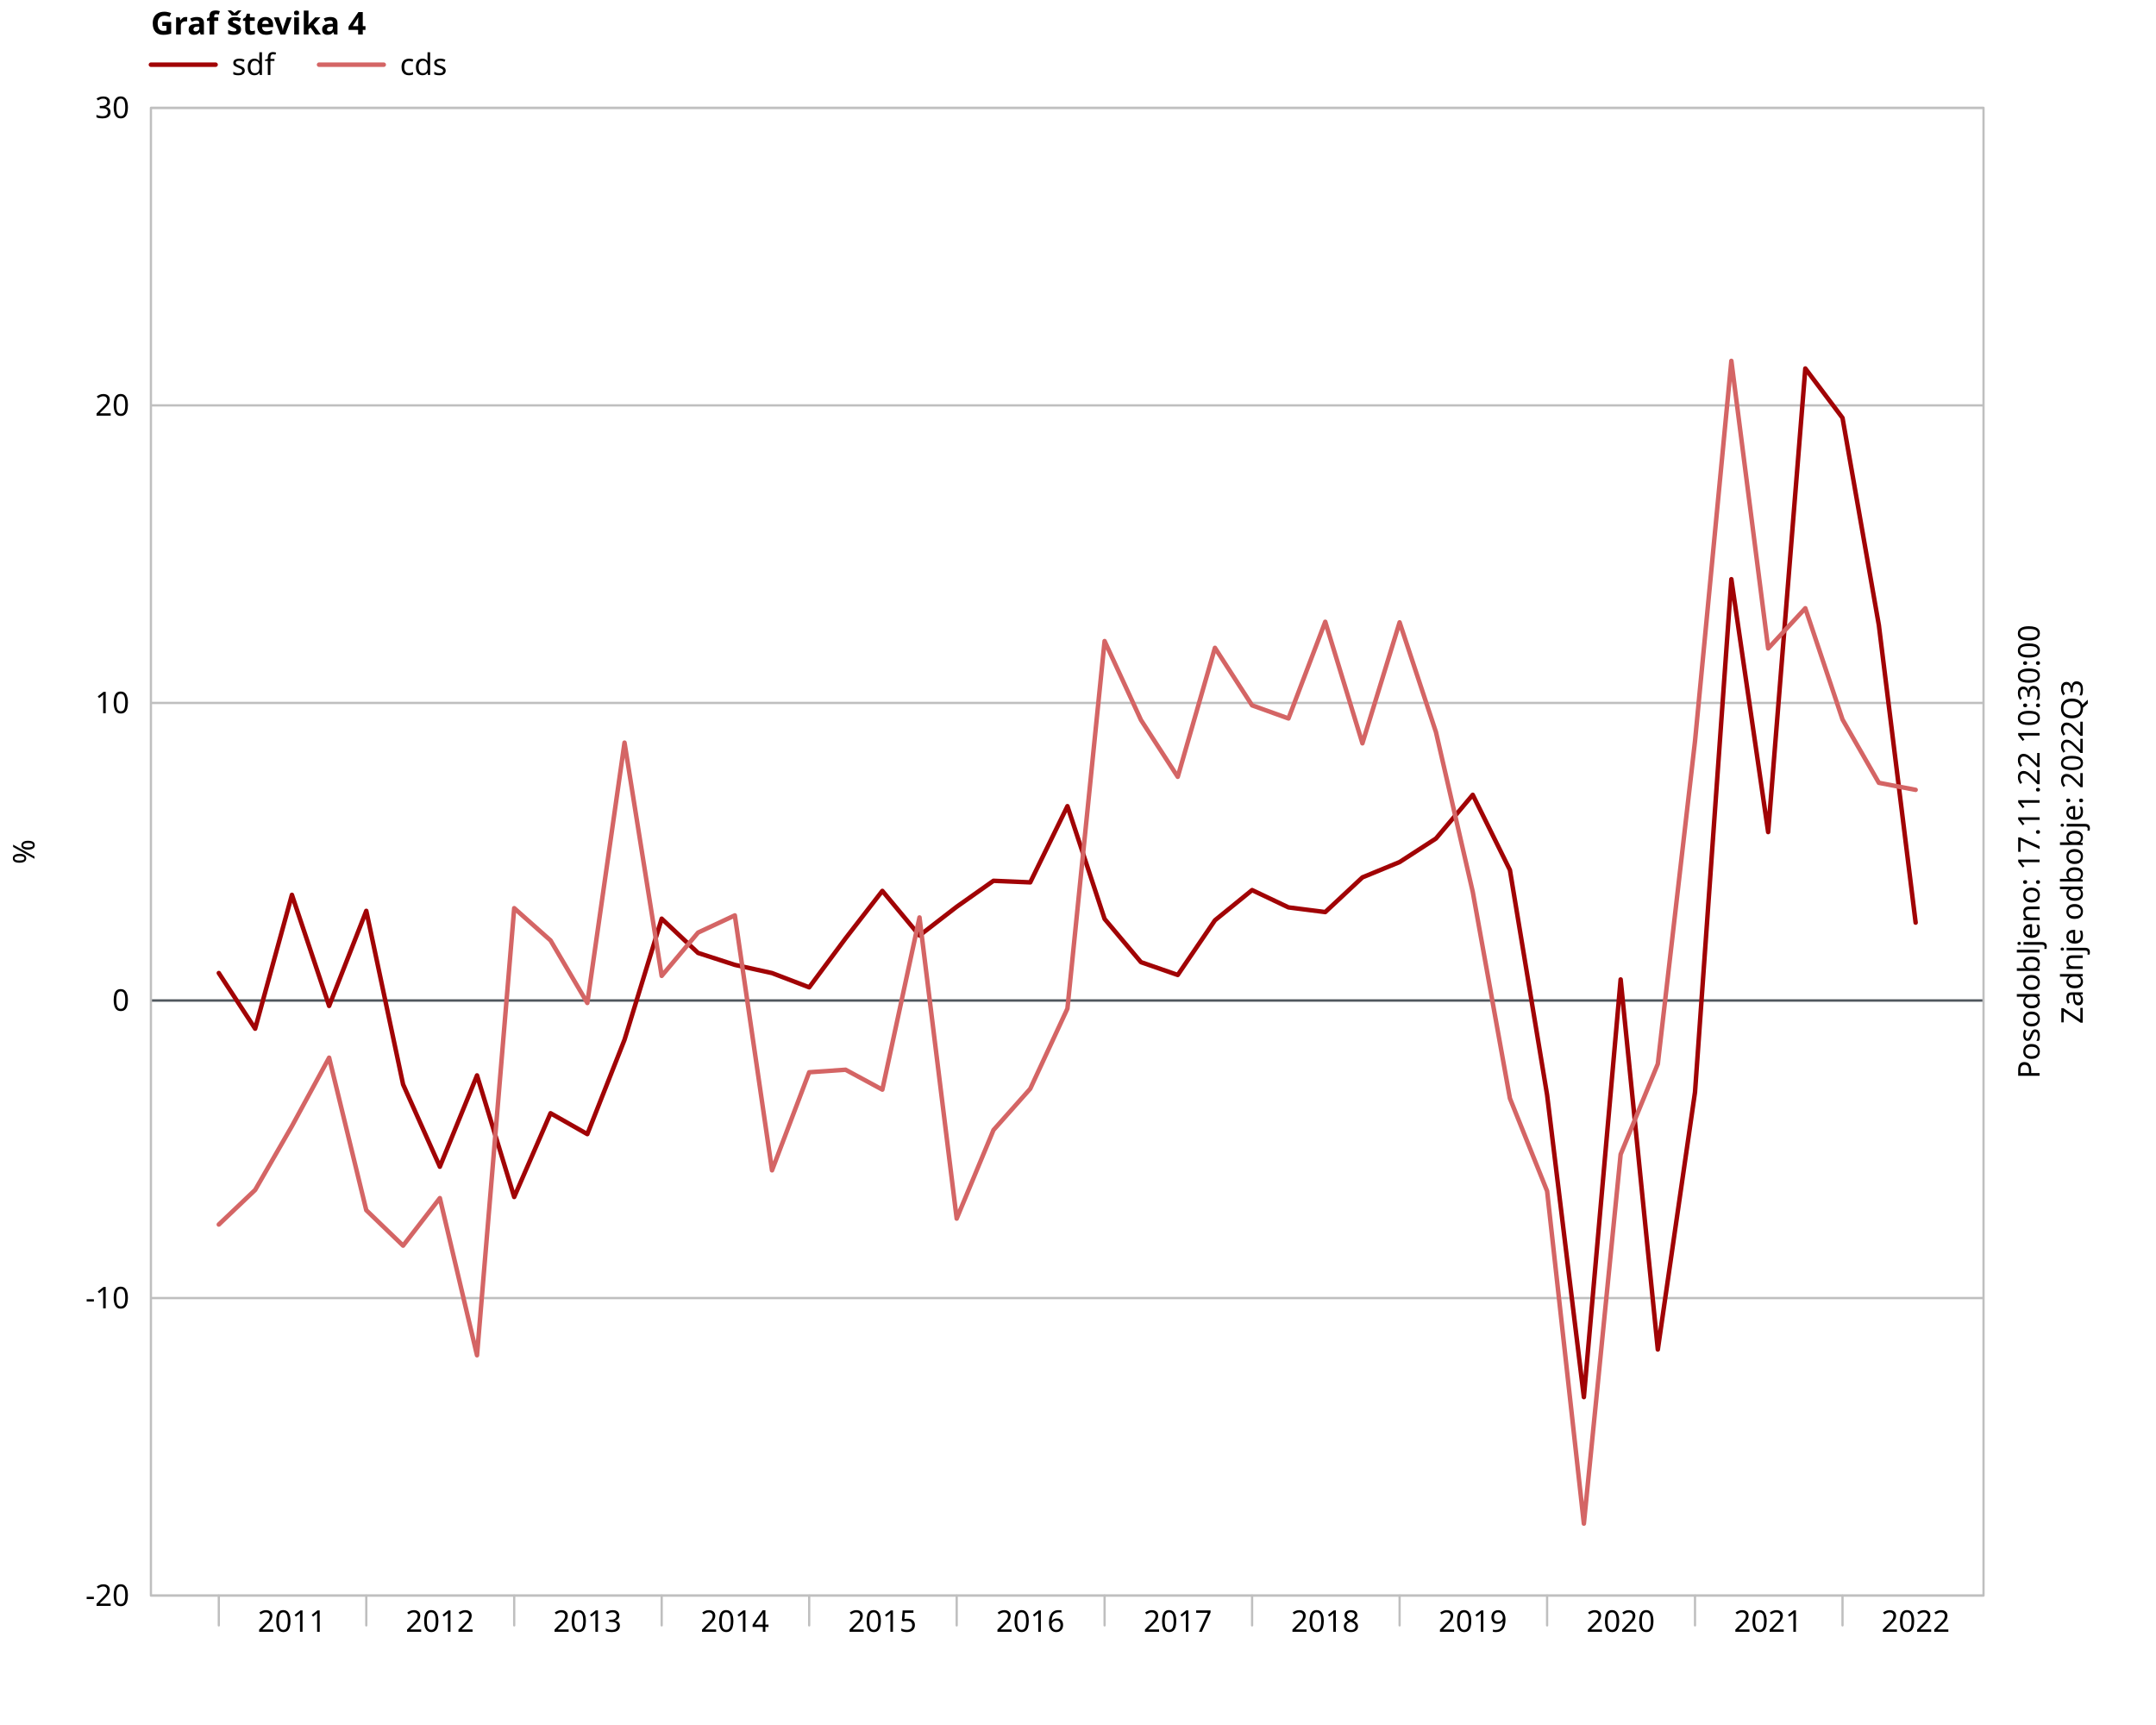
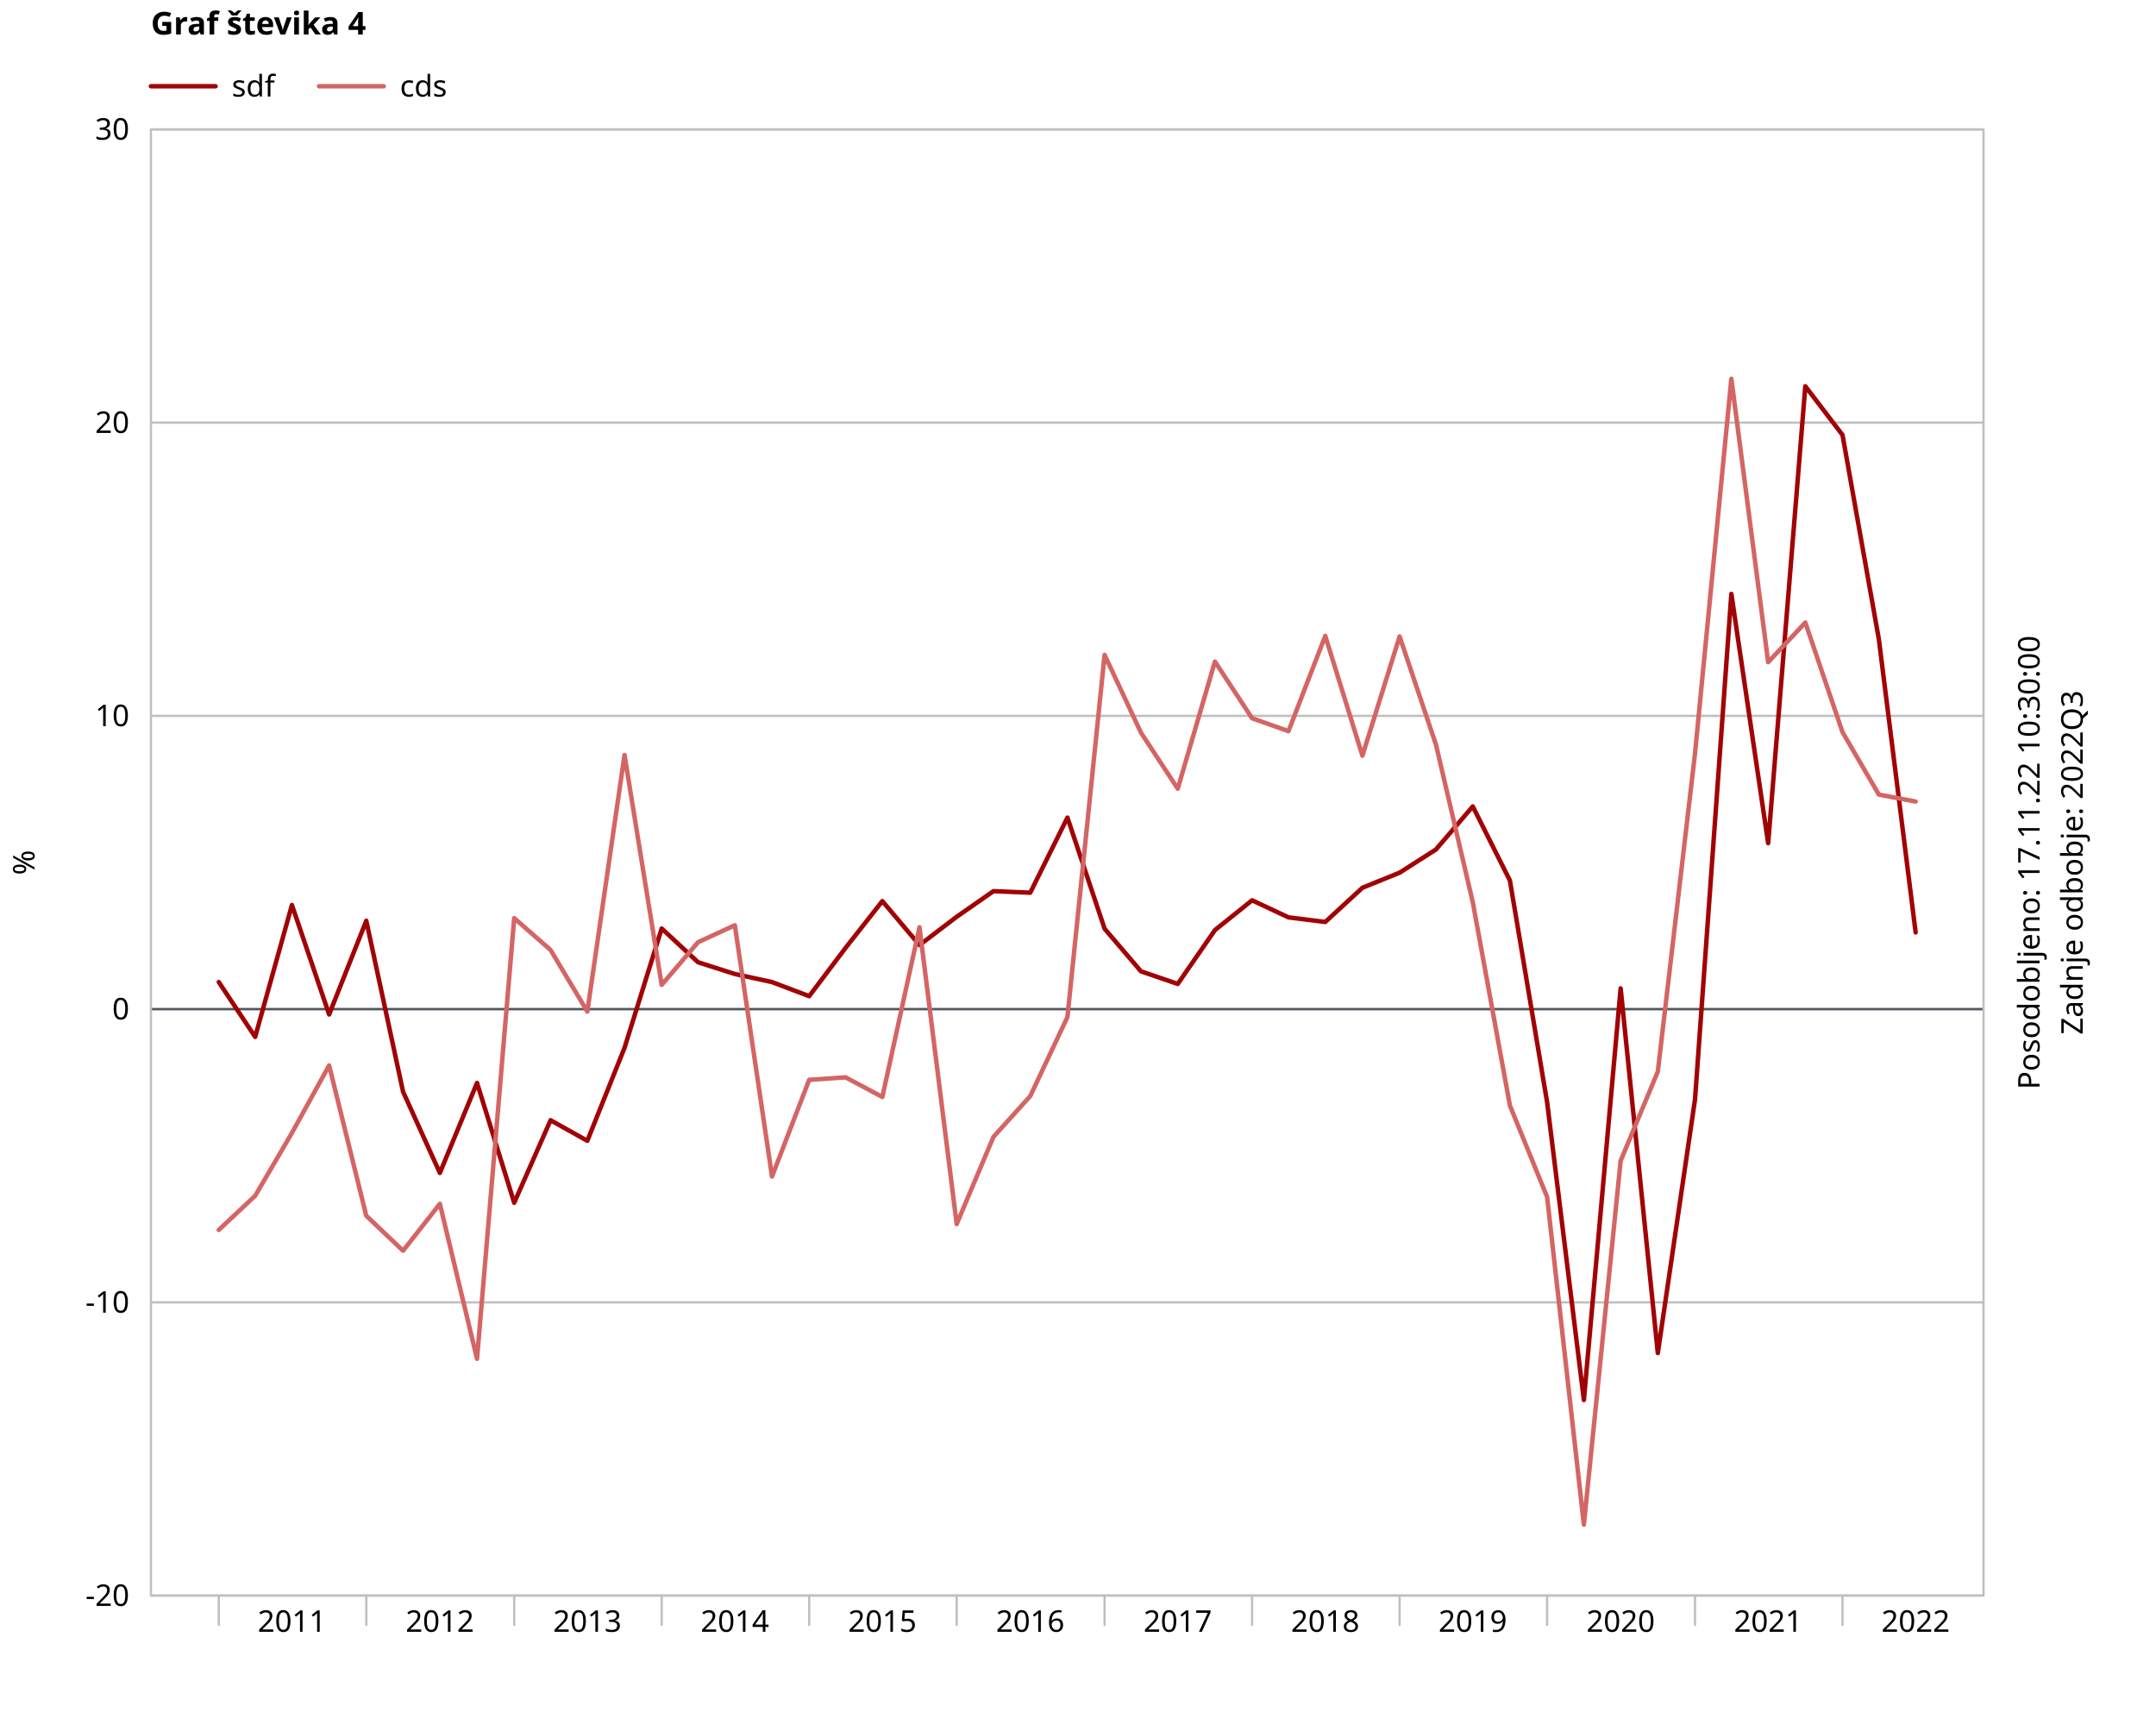
<svg xmlns="http://www.w3.org/2000/svg" class="svglite" data-engine-version="2.0" width="720.00pt" height="576.00pt" viewBox="0 0 720.00 576.00">
  <defs>
    <style type="text/css">
    .svglite line, .svglite polyline, .svglite polygon, .svglite path, .svglite rect, .svglite circle {
      fill: none;
      stroke: #000000;
      stroke-linecap: round;
      stroke-linejoin: round;
      stroke-miterlimit: 10.00;
    }
  </style>
  </defs>
  <rect width="100%" height="100%" style="stroke: none; fill: #FFFFFF;" />
  <defs>
    <clipPath id="cpMC4wMHw3MjAuMDB8MC4wMHw1NzYuMDA=">
      <rect x="0.00" y="0.00" width="720.00" height="576.00" />
    </clipPath>
  </defs>
  <g clip-path="url(#cpMC4wMHw3MjAuMDB8MC4wMHw1NzYuMDA=)">
</g>
  <defs>
-     <clipPath id="cpNTAuNDB8NjYyLjQwfDM2LjAwfDUzMi44MA==">
-       <rect x="50.40" y="36.00" width="612.00" height="496.80" />
+     <clipPath id="cpNTAuNDB8NjYyLjQwfDQzLjIwfDUzMi44MA==">
+       <rect x="50.40" y="43.20" width="612.00" height="489.60" />
    </clipPath>
  </defs>
-   <g clip-path="url(#cpNTAuNDB8NjYyLjQwfDM2LjAwfDUzMi44MA==)">
+   <g clip-path="url(#cpNTAuNDB8NjYyLjQwfDQzLjIwfDUzMi44MA==)">
    <line x1="50.40" y1="532.80" x2="662.40" y2="532.80" style="stroke-width: 0.75; stroke: #BFBFBF;" />
-     <line x1="50.40" y1="433.44" x2="662.40" y2="433.44" style="stroke-width: 0.75; stroke: #BFBFBF;" />
-     <line x1="50.40" y1="334.08" x2="662.40" y2="334.08" style="stroke-width: 0.75; stroke: #BFBFBF;" />
-     <line x1="50.40" y1="234.72" x2="662.40" y2="234.72" style="stroke-width: 0.75; stroke: #BFBFBF;" />
-     <line x1="50.40" y1="135.36" x2="662.40" y2="135.36" style="stroke-width: 0.75; stroke: #BFBFBF;" />
-     <line x1="50.40" y1="36.00" x2="662.40" y2="36.00" style="stroke-width: 0.75; stroke: #BFBFBF;" />
+     <line x1="50.40" y1="434.88" x2="662.40" y2="434.88" style="stroke-width: 0.75; stroke: #BFBFBF;" />
+     <line x1="50.40" y1="336.96" x2="662.40" y2="336.96" style="stroke-width: 0.75; stroke: #BFBFBF;" />
+     <line x1="50.40" y1="239.04" x2="662.40" y2="239.04" style="stroke-width: 0.75; stroke: #BFBFBF;" />
+     <line x1="50.40" y1="141.12" x2="662.40" y2="141.12" style="stroke-width: 0.75; stroke: #BFBFBF;" />
+     <line x1="50.40" y1="43.20" x2="662.40" y2="43.20" style="stroke-width: 0.75; stroke: #BFBFBF;" />
  </g>
  <g clip-path="url(#cpMC4wMHw3MjAuMDB8MC4wMHw1NzYuMDA=)">
</g>
-   <g clip-path="url(#cpNTAuNDB8NjYyLjQwfDM2LjAwfDUzMi44MA==)">
-     <line x1="50.40" y1="-659.52" x2="662.40" y2="-659.52" style="stroke-width: 0.75; stroke: #50575E;" />
-     <line x1="50.40" y1="334.08" x2="662.40" y2="334.08" style="stroke-width: 0.75; stroke: #50575E;" />
-     <polyline points="73.07,324.91 85.21,343.49 97.49,298.80 109.91,335.89 122.32,304.15 134.61,362.09 146.89,389.58 159.30,359.09 171.72,399.69 183.86,371.72 196.14,378.70 208.56,347.19 220.97,306.76 233.12,318.20 245.40,322.18 257.82,324.92 270.23,329.68 282.38,313.33 294.66,297.48 307.07,312.38 319.49,302.78 331.77,294.11 344.05,294.63 356.47,269.19 368.88,306.84 381.03,321.28 393.31,325.55 405.73,307.30 418.14,297.21 430.29,302.99 442.57,304.55 454.98,292.97 467.40,287.85 479.54,279.99 491.83,265.40 504.24,290.51 516.66,365.61 528.94,466.51 541.22,327.05 553.63,450.61 566.05,364.70 578.19,193.40 590.48,277.84 602.89,123.04 615.31,139.54 627.45,208.75 639.73,308.07 " style="stroke-width: 1.50; stroke: #A10305;" />
-     <polyline points="73.07,408.88 85.21,397.33 97.49,376.02 109.91,353.17 122.32,404.10 134.61,415.93 146.89,400.06 159.30,452.54 171.72,303.25 183.86,314.03 196.14,334.90 208.56,247.98 220.97,325.86 233.12,311.40 245.40,305.66 257.82,390.79 270.23,358.04 282.38,357.20 294.66,363.84 307.07,306.35 319.49,406.90 331.77,377.34 344.05,363.55 356.47,336.78 368.88,214.06 381.03,240.42 393.31,259.39 405.73,216.32 418.14,235.53 430.29,239.90 442.57,207.62 454.98,248.20 467.40,207.81 479.54,244.46 491.83,297.81 504.24,366.76 516.66,397.72 528.94,508.75 541.22,385.45 553.63,355.26 566.05,247.50 578.19,120.50 590.48,216.52 602.89,203.10 615.31,240.24 627.45,261.39 639.73,263.74 " style="stroke-width: 1.50; stroke: #D46565;" />
+   <g clip-path="url(#cpNTAuNDB8NjYyLjQwfDQzLjIwfDUzMi44MA==)">
+     <line x1="50.40" y1="-642.24" x2="662.40" y2="-642.24" style="stroke-width: 0.75; stroke: #50575E;" />
+     <line x1="50.40" y1="336.96" x2="662.40" y2="336.96" style="stroke-width: 0.75; stroke: #50575E;" />
+     <polyline points="73.07,327.93 85.21,346.24 97.49,302.20 109.91,338.74 122.32,307.46 134.61,364.56 146.89,391.66 159.30,361.60 171.72,401.62 183.86,374.06 196.14,380.93 208.56,349.88 220.97,310.04 233.12,321.31 245.40,325.23 257.82,327.93 270.23,332.63 282.38,316.51 294.66,300.89 307.07,315.58 319.49,306.12 331.77,297.57 344.05,298.08 356.47,273.01 368.88,310.11 381.03,324.34 393.31,328.55 405.73,310.57 418.14,300.62 430.29,306.32 442.57,307.86 454.98,296.44 467.40,291.40 479.54,283.65 491.83,269.27 504.24,294.02 516.66,368.03 528.94,467.48 541.22,330.04 553.63,451.80 566.05,367.14 578.19,198.32 590.48,281.54 602.89,128.98 615.31,145.24 627.45,213.45 639.73,311.33 " style="stroke-width: 1.50; stroke: #A10305;" />
+     <polyline points="73.07,410.68 85.21,399.30 97.49,378.30 109.91,355.77 122.32,405.97 134.61,417.63 146.89,401.98 159.30,453.71 171.72,306.58 183.86,317.20 196.14,337.77 208.56,252.11 220.97,328.86 233.12,314.61 245.40,308.95 257.82,392.85 270.23,360.57 282.38,359.74 294.66,366.29 307.07,309.63 319.49,408.73 331.77,379.60 344.05,366.00 356.47,339.62 368.88,218.68 381.03,244.65 393.31,263.35 405.73,220.91 418.14,239.84 430.29,244.14 442.57,212.33 454.98,252.33 467.40,212.52 479.54,248.64 491.83,301.22 504.24,369.17 516.66,399.68 528.94,509.09 541.22,387.59 553.63,357.83 566.05,251.63 578.19,126.48 590.48,221.11 602.89,207.88 615.31,244.48 627.45,265.33 639.73,267.64 " style="stroke-width: 1.50; stroke: #D46565;" />
  </g>
  <g clip-path="url(#cpMC4wMHw3MjAuMDB8MC4wMHw1NzYuMDA=)">
-     <line x1="73.07" y1="532.80" x2="73.07" y2="542.74" style="stroke-width: 0.75; stroke: #BFBFBF;" />
-     <line x1="122.32" y1="532.80" x2="122.32" y2="542.74" style="stroke-width: 0.75; stroke: #BFBFBF;" />
-     <line x1="171.72" y1="532.80" x2="171.72" y2="542.74" style="stroke-width: 0.75; stroke: #BFBFBF;" />
-     <line x1="220.97" y1="532.80" x2="220.97" y2="542.74" style="stroke-width: 0.75; stroke: #BFBFBF;" />
-     <line x1="270.23" y1="532.80" x2="270.23" y2="542.74" style="stroke-width: 0.75; stroke: #BFBFBF;" />
-     <line x1="319.49" y1="532.80" x2="319.49" y2="542.74" style="stroke-width: 0.75; stroke: #BFBFBF;" />
-     <line x1="368.88" y1="532.80" x2="368.88" y2="542.74" style="stroke-width: 0.75; stroke: #BFBFBF;" />
-     <line x1="418.14" y1="532.80" x2="418.14" y2="542.74" style="stroke-width: 0.75; stroke: #BFBFBF;" />
-     <line x1="467.40" y1="532.80" x2="467.40" y2="542.74" style="stroke-width: 0.75; stroke: #BFBFBF;" />
-     <line x1="516.66" y1="532.80" x2="516.66" y2="542.74" style="stroke-width: 0.75; stroke: #BFBFBF;" />
-     <line x1="566.05" y1="532.80" x2="566.05" y2="542.74" style="stroke-width: 0.75; stroke: #BFBFBF;" />
-     <line x1="615.31" y1="532.80" x2="615.31" y2="542.74" style="stroke-width: 0.75; stroke: #BFBFBF;" />
+     <line x1="73.07" y1="532.80" x2="73.07" y2="542.59" style="stroke-width: 0.75; stroke: #BFBFBF;" />
+     <line x1="122.32" y1="532.80" x2="122.32" y2="542.59" style="stroke-width: 0.75; stroke: #BFBFBF;" />
+     <line x1="171.72" y1="532.80" x2="171.72" y2="542.59" style="stroke-width: 0.75; stroke: #BFBFBF;" />
+     <line x1="220.97" y1="532.80" x2="220.97" y2="542.59" style="stroke-width: 0.75; stroke: #BFBFBF;" />
+     <line x1="270.23" y1="532.80" x2="270.23" y2="542.59" style="stroke-width: 0.75; stroke: #BFBFBF;" />
+     <line x1="319.49" y1="532.80" x2="319.49" y2="542.59" style="stroke-width: 0.75; stroke: #BFBFBF;" />
+     <line x1="368.88" y1="532.80" x2="368.88" y2="542.59" style="stroke-width: 0.75; stroke: #BFBFBF;" />
+     <line x1="418.14" y1="532.80" x2="418.14" y2="542.59" style="stroke-width: 0.75; stroke: #BFBFBF;" />
+     <line x1="467.40" y1="532.80" x2="467.40" y2="542.59" style="stroke-width: 0.75; stroke: #BFBFBF;" />
+     <line x1="516.66" y1="532.80" x2="516.66" y2="542.59" style="stroke-width: 0.75; stroke: #BFBFBF;" />
+     <line x1="566.05" y1="532.80" x2="566.05" y2="542.59" style="stroke-width: 0.75; stroke: #BFBFBF;" />
+     <line x1="615.31" y1="532.80" x2="615.31" y2="542.59" style="stroke-width: 0.75; stroke: #BFBFBF;" />
    <text x="97.49" y="544.88" text-anchor="middle" style="font-size: 10.00px; font-family: sans;" textLength="22.25px" lengthAdjust="spacingAndGlyphs">2011</text>
    <text x="146.89" y="544.88" text-anchor="middle" style="font-size: 10.00px; font-family: sans;" textLength="22.25px" lengthAdjust="spacingAndGlyphs">2012</text>
    <text x="196.14" y="544.88" text-anchor="middle" style="font-size: 10.00px; font-family: sans;" textLength="22.25px" lengthAdjust="spacingAndGlyphs">2013</text>
    <text x="245.40" y="544.88" text-anchor="middle" style="font-size: 10.00px; font-family: sans;" textLength="22.25px" lengthAdjust="spacingAndGlyphs">2014</text>
    <text x="294.66" y="544.88" text-anchor="middle" style="font-size: 10.00px; font-family: sans;" textLength="22.25px" lengthAdjust="spacingAndGlyphs">2015</text>
    <text x="344.05" y="544.88" text-anchor="middle" style="font-size: 10.00px; font-family: sans;" textLength="22.25px" lengthAdjust="spacingAndGlyphs">2016</text>
    <text x="393.31" y="544.88" text-anchor="middle" style="font-size: 10.00px; font-family: sans;" textLength="22.25px" lengthAdjust="spacingAndGlyphs">2017</text>
    <text x="442.57" y="544.88" text-anchor="middle" style="font-size: 10.00px; font-family: sans;" textLength="22.25px" lengthAdjust="spacingAndGlyphs">2018</text>
    <text x="491.83" y="544.88" text-anchor="middle" style="font-size: 10.00px; font-family: sans;" textLength="22.25px" lengthAdjust="spacingAndGlyphs">2019</text>
    <text x="541.22" y="544.88" text-anchor="middle" style="font-size: 10.00px; font-family: sans;" textLength="22.25px" lengthAdjust="spacingAndGlyphs">2020</text>
    <text x="590.48" y="544.88" text-anchor="middle" style="font-size: 10.00px; font-family: sans;" textLength="22.25px" lengthAdjust="spacingAndGlyphs">2021</text>
    <text x="639.73" y="544.88" text-anchor="middle" style="font-size: 10.00px; font-family: sans;" textLength="22.25px" lengthAdjust="spacingAndGlyphs">2022</text>
    <text x="43.20" y="536.24" text-anchor="end" style="font-size: 10.00px; font-family: sans;" textLength="14.45px" lengthAdjust="spacingAndGlyphs">-20</text>
-     <text x="43.20" y="436.88" text-anchor="end" style="font-size: 10.00px; font-family: sans;" textLength="14.45px" lengthAdjust="spacingAndGlyphs">-10</text>
-     <text x="43.20" y="337.52" text-anchor="end" style="font-size: 10.00px; font-family: sans;" textLength="5.56px" lengthAdjust="spacingAndGlyphs">0</text>
-     <text x="43.20" y="238.16" text-anchor="end" style="font-size: 10.00px; font-family: sans;" textLength="11.12px" lengthAdjust="spacingAndGlyphs">10</text>
-     <text x="43.20" y="138.80" text-anchor="end" style="font-size: 10.00px; font-family: sans;" textLength="11.12px" lengthAdjust="spacingAndGlyphs">20</text>
-     <text x="43.20" y="39.44" text-anchor="end" style="font-size: 10.00px; font-family: sans;" textLength="11.12px" lengthAdjust="spacingAndGlyphs">30</text>
-     <polygon points="50.40,532.80 662.40,532.80 662.40,36.00 50.40,36.00 " style="stroke-width: 0.75; stroke: #BFBFBF; fill: none;" />
-     <text transform="translate(11.52,284.40) rotate(-90)" text-anchor="middle" style="font-size: 10.00px; font-family: sans;" textLength="8.89px" lengthAdjust="spacingAndGlyphs">%</text>
-     <text transform="translate(681.12,284.40) rotate(-90)" text-anchor="middle" style="font-size: 10.00px; font-family: sans;" textLength="146.80px" lengthAdjust="spacingAndGlyphs">Posodobljeno: 17.11.22 10:30:00</text>
-     <text transform="translate(695.52,284.40) rotate(-90)" text-anchor="middle" style="font-size: 10.00px; font-family: sans;" textLength="110.09px" lengthAdjust="spacingAndGlyphs">Zadnje odbobje: 2022Q3</text>
-     <line x1="50.40" y1="21.60" x2="72.00" y2="21.60" style="stroke-width: 1.50; stroke: #A10305;" />
-     <line x1="106.55" y1="21.60" x2="128.15" y2="21.60" style="stroke-width: 1.50; stroke: #D46565;" />
-     <text x="77.40" y="25.04" style="font-size: 10.00px; font-family: sans;" textLength="16.12px" lengthAdjust="spacingAndGlyphs">sdf </text>
-     <text x="133.55" y="25.04" style="font-size: 10.00px; font-family: sans;" textLength="18.35px" lengthAdjust="spacingAndGlyphs">cds </text>
+     <text x="43.20" y="438.32" text-anchor="end" style="font-size: 10.00px; font-family: sans;" textLength="14.45px" lengthAdjust="spacingAndGlyphs">-10</text>
+     <text x="43.20" y="340.40" text-anchor="end" style="font-size: 10.00px; font-family: sans;" textLength="5.56px" lengthAdjust="spacingAndGlyphs">0</text>
+     <text x="43.20" y="242.48" text-anchor="end" style="font-size: 10.00px; font-family: sans;" textLength="11.12px" lengthAdjust="spacingAndGlyphs">10</text>
+     <text x="43.20" y="144.56" text-anchor="end" style="font-size: 10.00px; font-family: sans;" textLength="11.12px" lengthAdjust="spacingAndGlyphs">20</text>
+     <text x="43.20" y="46.64" text-anchor="end" style="font-size: 10.00px; font-family: sans;" textLength="11.12px" lengthAdjust="spacingAndGlyphs">30</text>
+     <polygon points="50.40,532.80 662.40,532.80 662.40,43.20 50.40,43.20 " style="stroke-width: 0.75; stroke: #BFBFBF; fill: none;" />
+     <text transform="translate(11.52,288.00) rotate(-90)" text-anchor="middle" style="font-size: 10.00px; font-family: sans;" textLength="8.89px" lengthAdjust="spacingAndGlyphs">%</text>
+     <text transform="translate(681.12,288.00) rotate(-90)" text-anchor="middle" style="font-size: 10.00px; font-family: sans;" textLength="146.80px" lengthAdjust="spacingAndGlyphs">Posodobljeno: 17.11.22 10:30:00</text>
+     <text transform="translate(695.52,288.00) rotate(-90)" text-anchor="middle" style="font-size: 10.00px; font-family: sans;" textLength="110.09px" lengthAdjust="spacingAndGlyphs">Zadnje odbobje: 2022Q3</text>
+     <line x1="50.40" y1="28.80" x2="72.00" y2="28.80" style="stroke-width: 1.50; stroke: #A10305;" />
+     <line x1="106.55" y1="28.80" x2="128.15" y2="28.80" style="stroke-width: 1.50; stroke: #D46565;" />
+     <text x="77.40" y="32.24" style="font-size: 10.00px; font-family: sans;" textLength="16.12px" lengthAdjust="spacingAndGlyphs">sdf </text>
+     <text x="133.55" y="32.24" style="font-size: 10.00px; font-family: sans;" textLength="18.35px" lengthAdjust="spacingAndGlyphs">cds </text>
    <text x="50.40" y="11.52" style="font-size: 10.50px; font-weight: bold; font-family: sans;" textLength="64.79px" lengthAdjust="spacingAndGlyphs">Graf števika 4</text>
  </g>
</svg>
